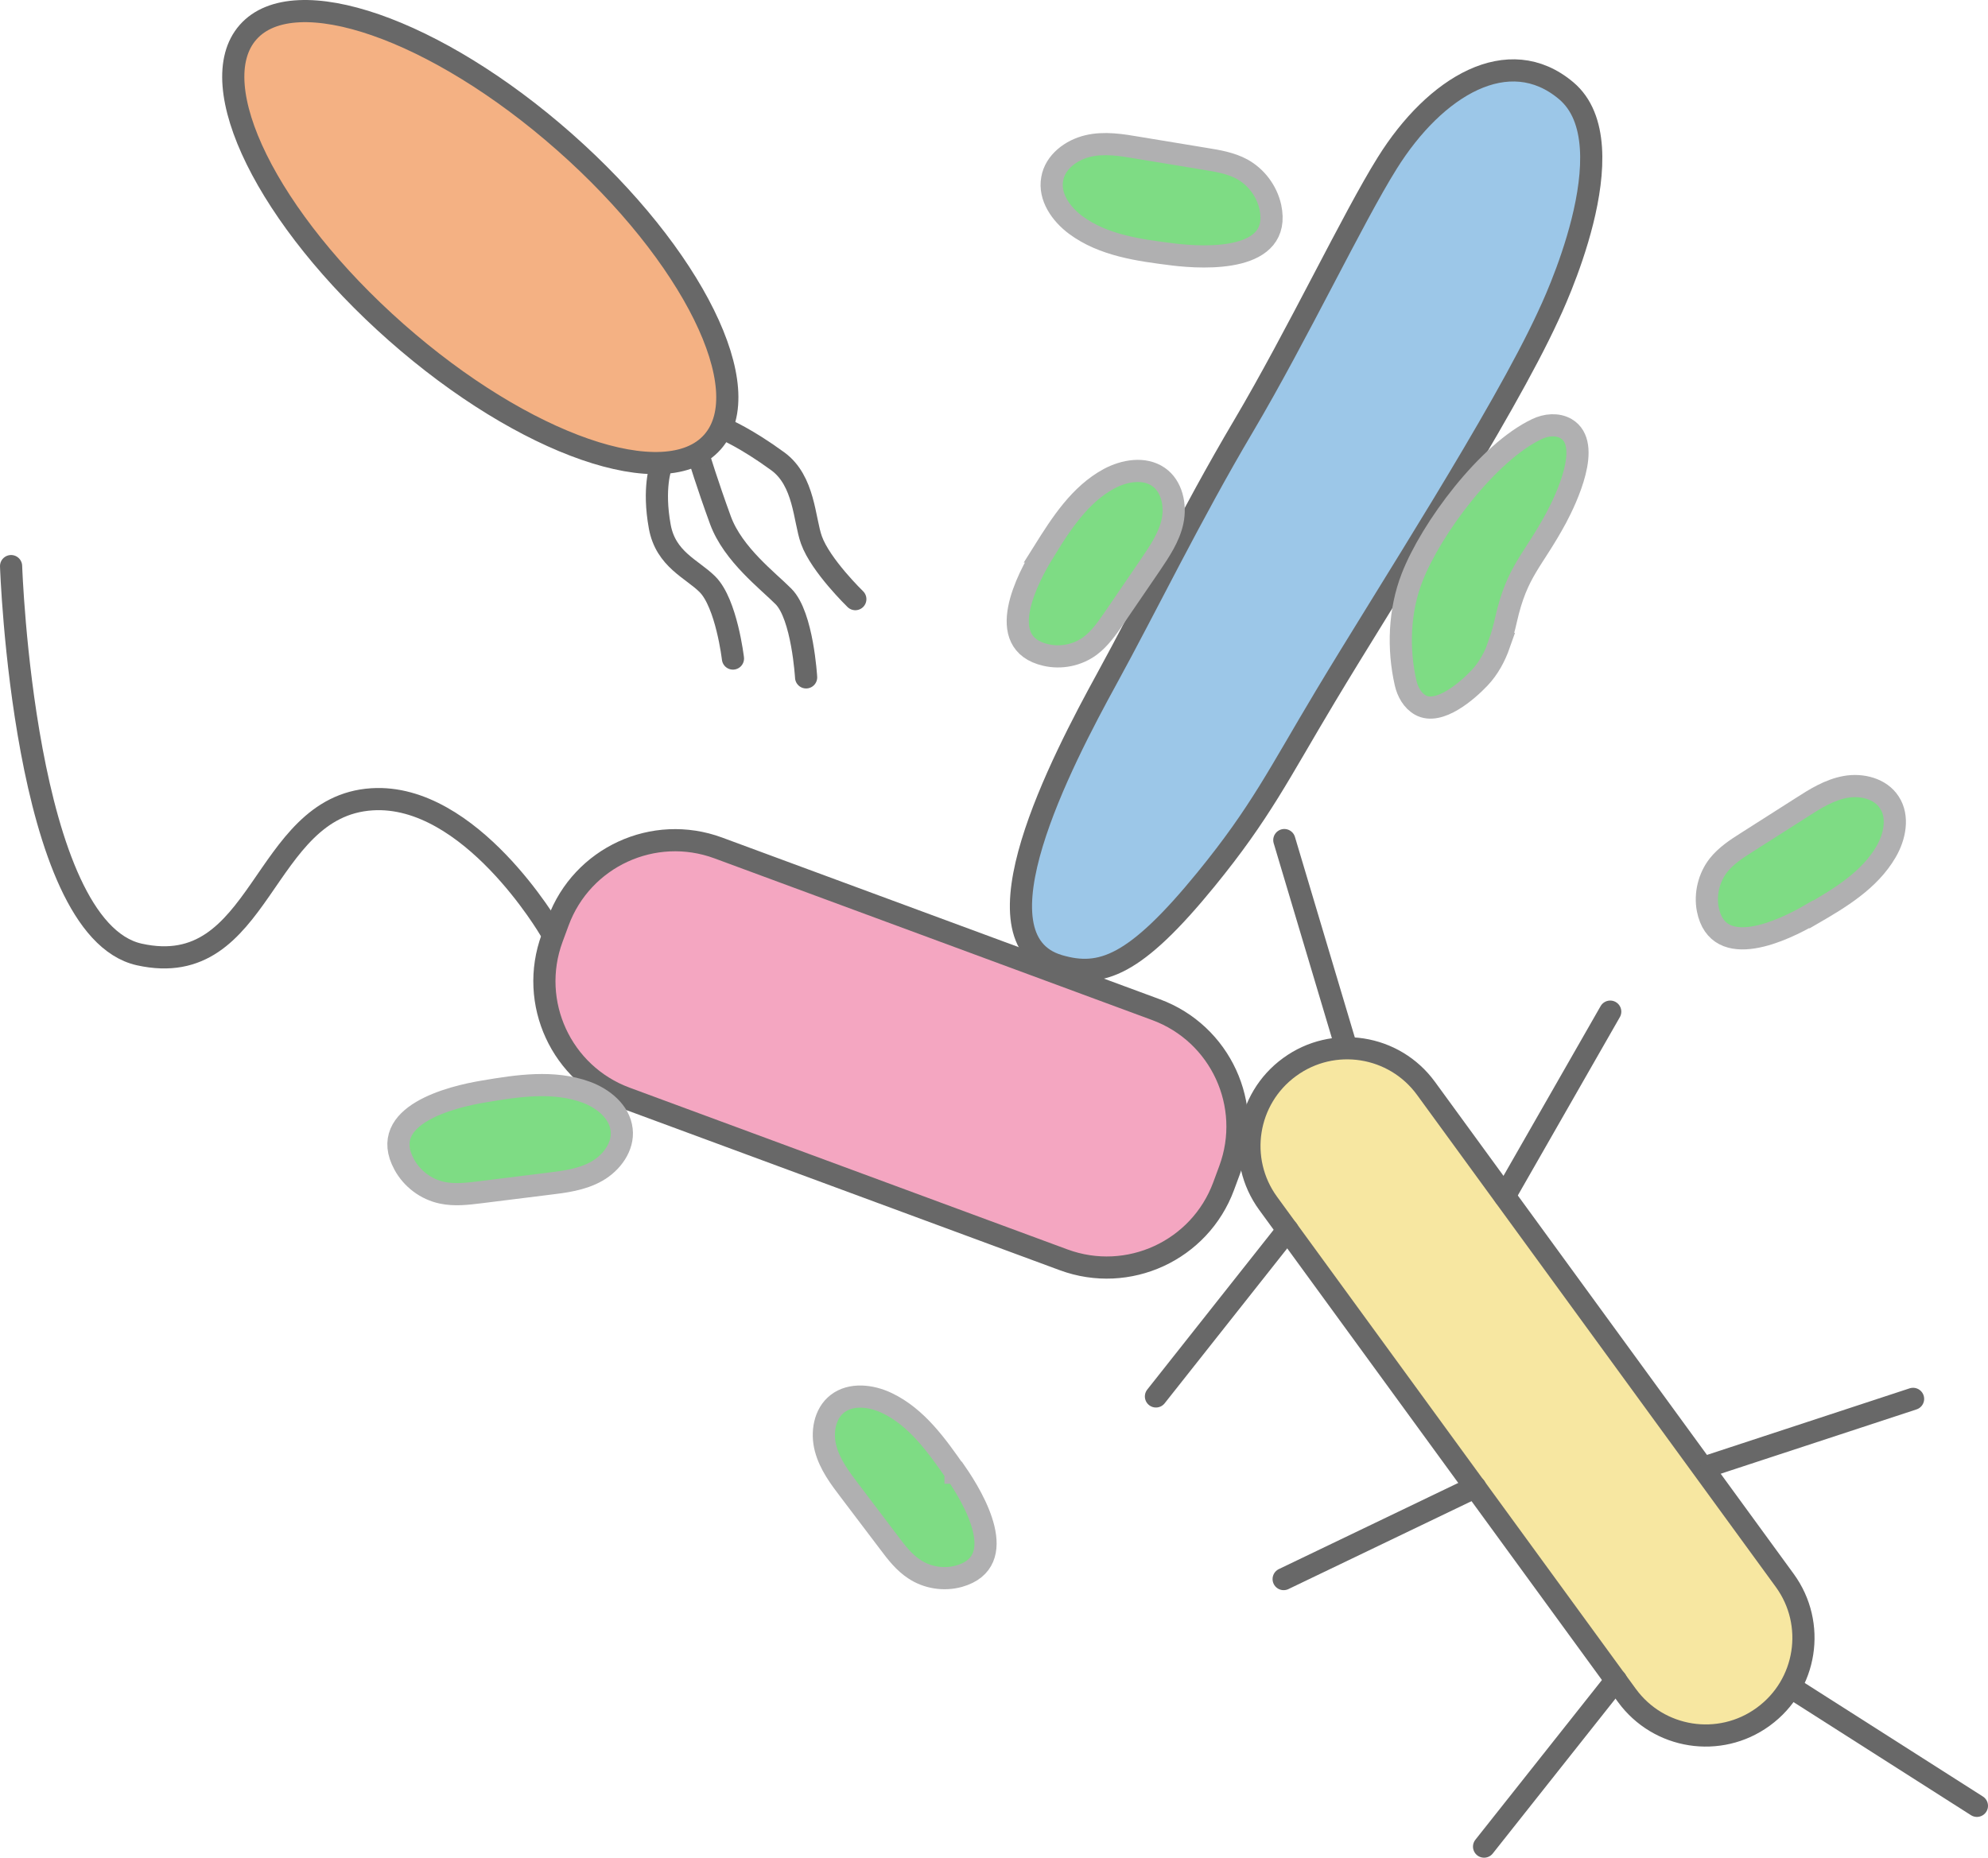
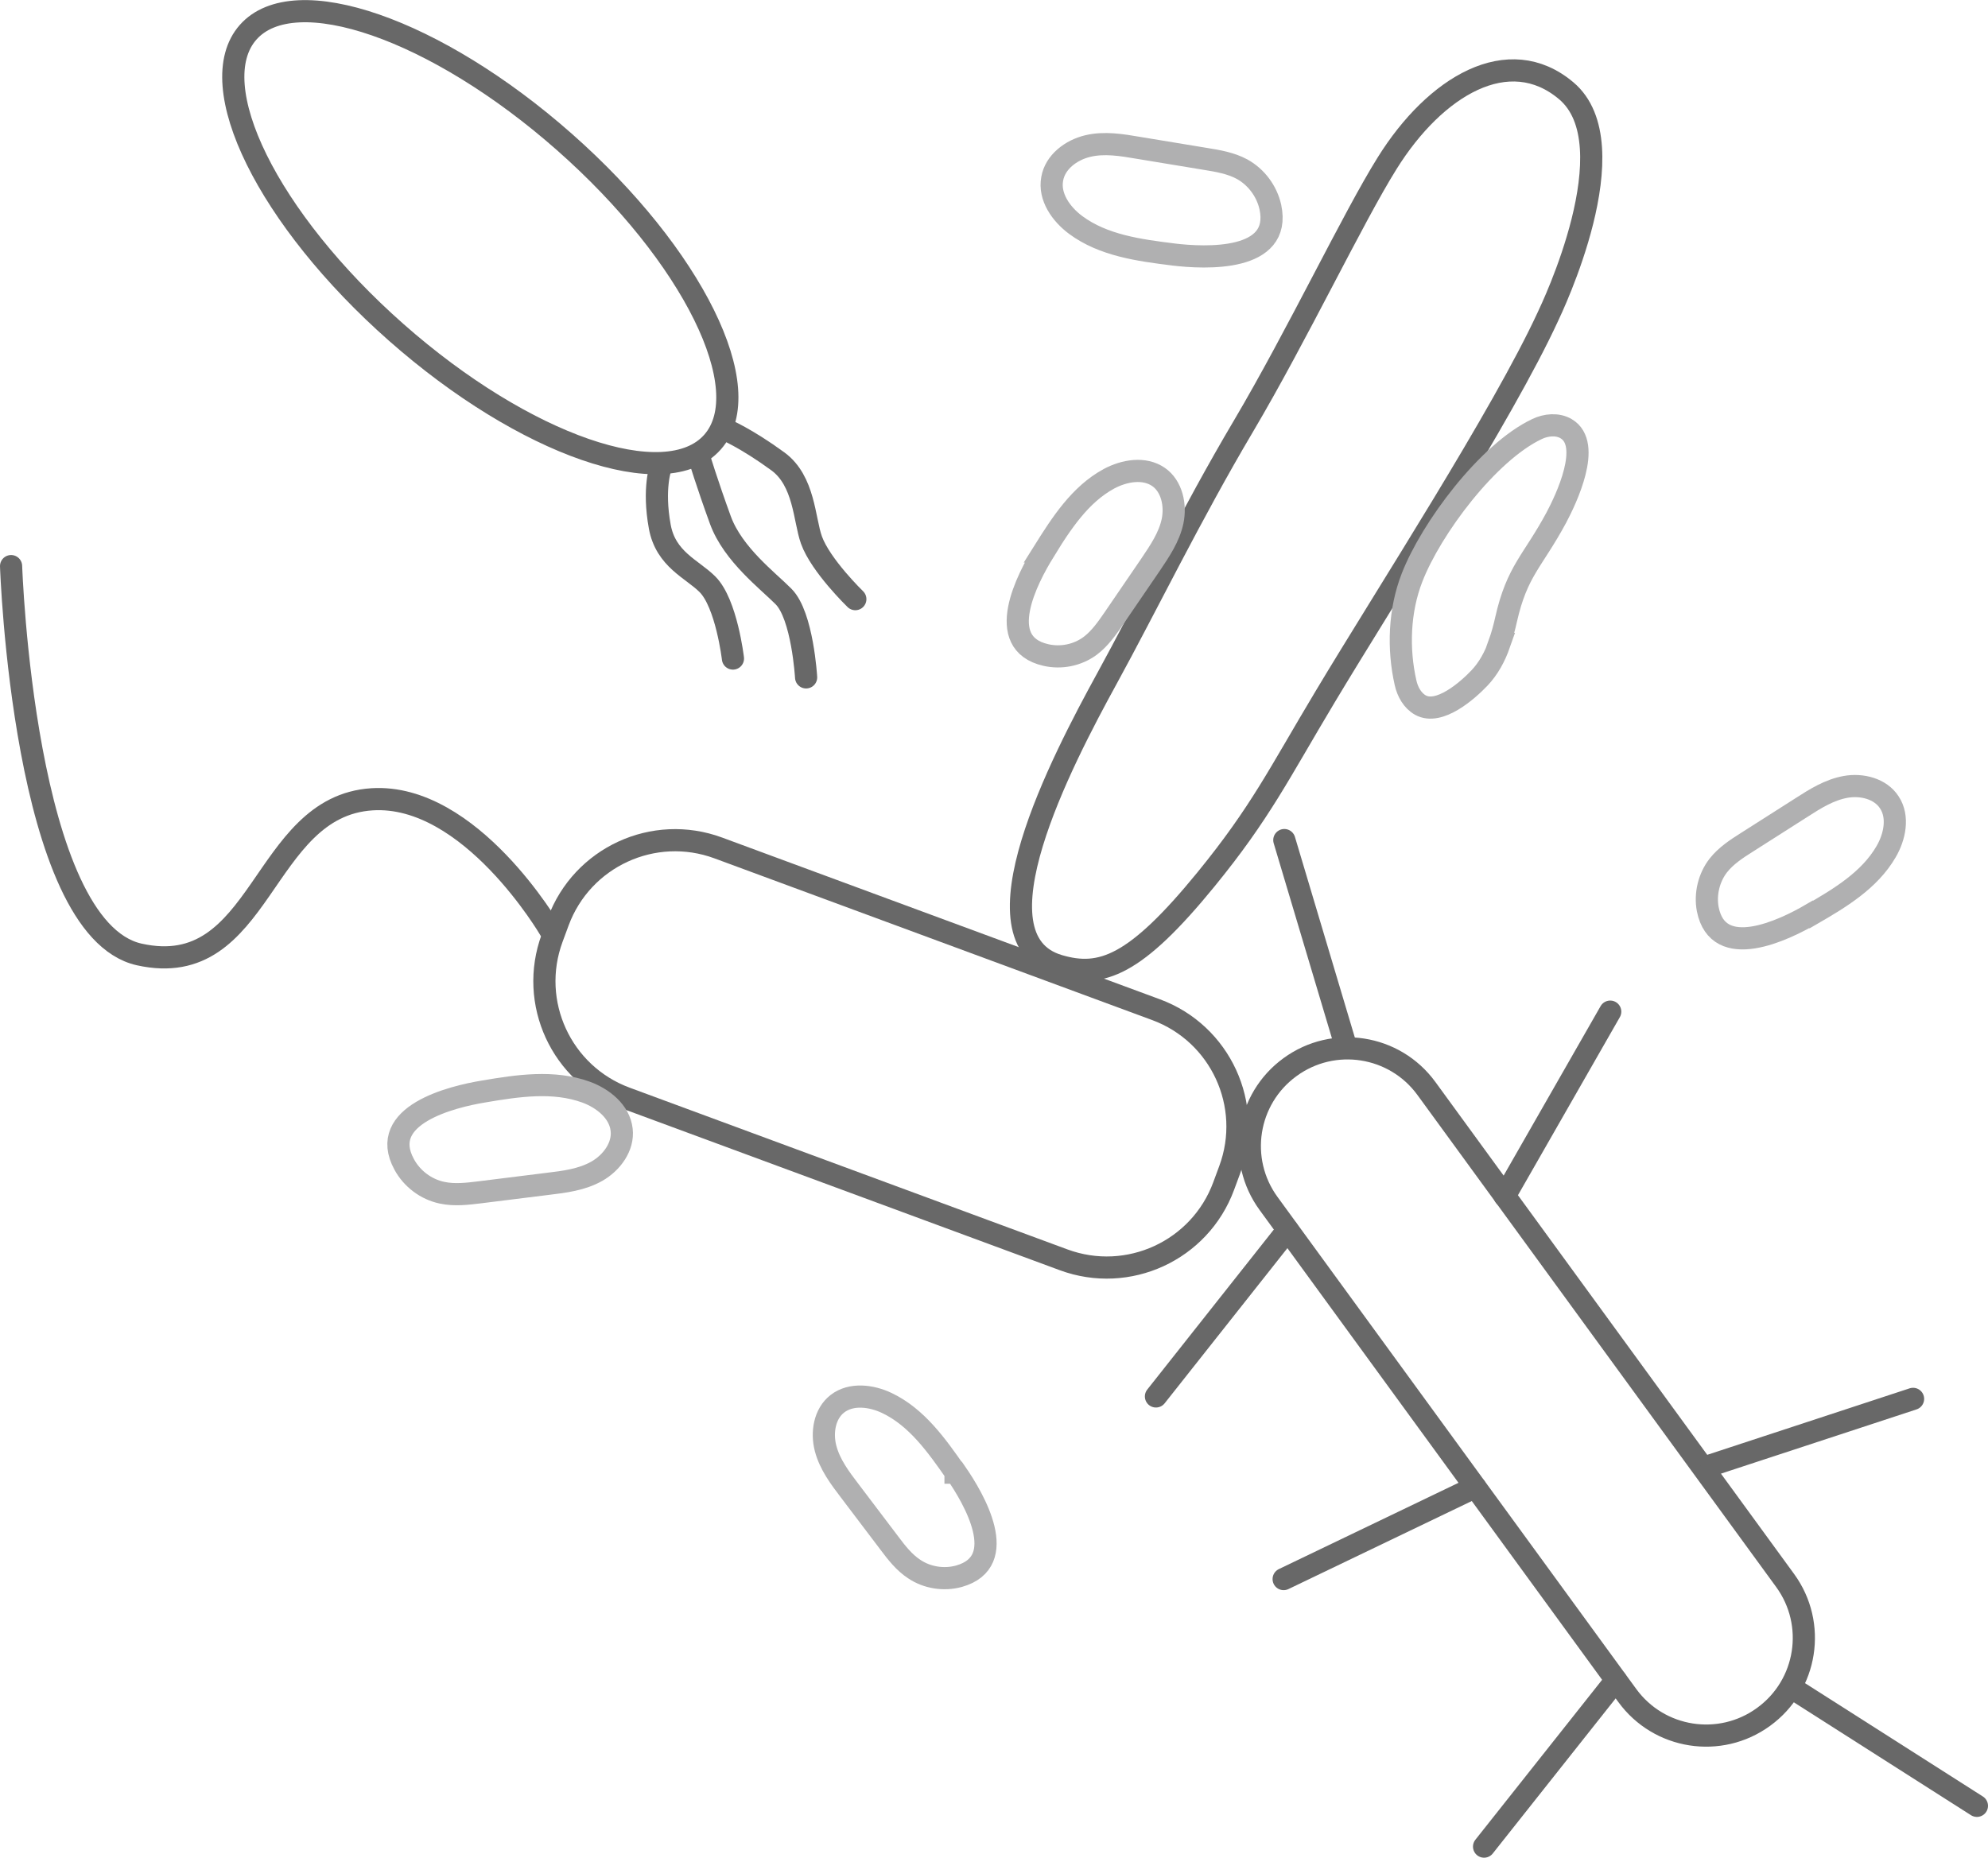
<svg xmlns="http://www.w3.org/2000/svg" id="Layer_1" version="1.1" viewBox="0 0 89.67 83.81">
  <defs>
    <style>
-       .st0 {
-         fill: #f7e7a1;
+       .st0, .st1, .st2, .st3, .st4, .st5 {
+         fill: none;
+       }
+ 
+       .st0, .st1, .st4 {
+         stroke-miterlimit: 10;
+       }
+ 
+       .st0, .st2, .st3, .st4, .st5 {
+         stroke: #686868;
+       }
+ 
+       .st1 {
+         stroke: #b0b0b1;
+       }
+ 
+       .st2 {
        stroke-miterlimit: 10;
        stroke-width: 1px;
      }

-       .st0, .st1, .st2, .st3, .st4 {
-         stroke: #686868;
-       }
- 
-       .st1 {
-         fill: #9cc7e8;
-       }
- 
-       .st1, .st5, .st4 {
-         stroke-miterlimit: 10;
-       }
- 
-       .st2 {
-         fill: #f4b183;
+       .st3 {
        stroke-miterlimit: 10;
        stroke-width: 1px;
      }

-       .st2, .st4 {
+       .st4, .st5 {
        stroke-linecap: round;
      }

      .st5 {
-         fill: #7edc84;
-         stroke: #b0b0b1;
-       }
- 
-       .st3 {
-         fill: #f4a6c1;
        stroke-miterlimit: 10;
        stroke-width: 1px;
      }
- 
-       .st4 {
-         fill: none;
-       }
    </style>
  </defs>
-   <path class="st5" d="M52.92,11.48c-1.54-.19-3.16-.41-4.4-1.33-.66-.49-1.21-1.27-1.06-2.08.13-.76.85-1.3,1.6-1.48s1.53-.05,2.29.08c1.01.17,2.02.33,3.03.5.56.09,1.14.19,1.64.46.64.35,1.12.99,1.28,1.71.53,2.47-2.91,2.32-4.39,2.14h.01Z" />
-   <path class="st1" d="M49.93,30.61c-2.05,3.74-6.23,11.76-2.17,12.96,1.91.56,3.44.02,6.64-3.9,2.47-3.03,3.27-4.73,5.38-8.25,2.73-4.56,7.99-12.68,10.05-17.16.13-.28,3.72-7.73.81-10.17-2.59-2.18-5.9-.21-8.07,3.27-1.54,2.46-4.05,7.75-6.48,11.86-2.37,4-4.4,8.18-6.16,11.39Z" />
-   <path class="st5" d="M47.08,24.88c.79-1.26,1.63-2.57,2.94-3.28.69-.37,1.59-.53,2.24-.08.6.42.78,1.27.63,1.99s-.58,1.35-.99,1.96c-.55.81-1.11,1.62-1.66,2.43-.31.45-.63.91-1.07,1.24-.57.42-1.31.57-2,.41-2.36-.54-.83-3.46-.08-4.67h0Z" />
-   <path class="st5" d="M81.7,41.26c1.28-.74,2.62-1.54,3.37-2.83.4-.68.58-1.58.15-2.23-.4-.62-1.24-.83-1.97-.7s-1.37.53-1.99.93c-.83.53-1.65,1.05-2.48,1.58-.46.29-.93.6-1.27,1.03-.43.55-.61,1.3-.48,1.98.47,2.37,3.43.95,4.66.23h0Z" />
-   <path class="st5" d="M43.1,66.43c-.85-1.22-1.75-2.49-3.09-3.13-.71-.34-1.62-.45-2.24.03-.58.45-.72,1.3-.53,2.02s.64,1.32,1.09,1.91c.59.78,1.18,1.56,1.78,2.35.33.44.67.88,1.13,1.18.58.39,1.34.51,2.02.32,2.33-.66.67-3.5-.14-4.67h-.02Z" />
-   <path class="st5" d="M67.63,29.05c-.2.57-.49,1.11-.9,1.54-.54.57-1.82,1.69-2.66,1.22-.36-.2-.58-.6-.67-1-.35-1.54-.29-3.26.29-4.75.86-2.22,3.42-5.65,5.63-6.7.41-.2.93-.25,1.32-.02,1.19.7,0,3.18-.44,4.01-1.07,1.99-1.77,2.39-2.27,4.61-.08.36-.18.73-.31,1.09,0,0,.01,0,.01,0Z" />
-   <path class="st4" d="M.5,25.54s.55,16.35,5.78,17.52c5.58,1.24,5.47-6.68,10.5-7,4.44-.28,8.03,5.89,8.03,5.89" />
-   <rect class="st3" x="34.17" y="31.4" width="12.03" height="32.29" rx="5.62" ry="5.62" transform="translate(-18.34 68.76) rotate(-69.72)" />
-   <path class="st5" d="M21.83,49.24c1.53-.26,3.14-.5,4.6.03.77.28,1.52.88,1.61,1.7.09.76-.45,1.49-1.12,1.87s-1.46.48-2.22.57c-1.02.13-2.03.25-3.05.38-.57.07-1.15.14-1.71.02-.72-.15-1.36-.63-1.71-1.28-1.21-2.22,2.13-3.05,3.6-3.29Z" />
-   <path class="st4" d="M29.81,21.04s-.37.97-.05,2.72c.27,1.48,1.46,1.91,2.15,2.6.86.86,1.15,3.35,1.15,3.35" />
-   <path class="st4" d="M31.52,20.58s.37,1.23.98,2.9c.57,1.54,2.15,2.73,2.84,3.43.86.86,1.02,3.65,1.02,3.65" />
-   <path class="st4" d="M32.72,19.38s.92.38,2.36,1.43c1.21.88,1.19,2.63,1.52,3.55.41,1.15,1.98,2.67,1.98,2.67" />
-   <ellipse class="st2" cx="21.67" cy="10.69" rx="5.73" ry="13.97" transform="translate(-.69 19.87) rotate(-48.57)" />
+   <path class="st1" d="M52.92,11.48c-1.54-.19-3.16-.41-4.4-1.33-.66-.49-1.21-1.27-1.06-2.08.13-.76.85-1.3,1.6-1.48s1.53-.05,2.29.08c1.01.17,2.02.33,3.03.5.56.09,1.14.19,1.64.46.64.35,1.12.99,1.28,1.71.53,2.47-2.91,2.32-4.39,2.14h.01Z" />
+   <path class="st0" d="M49.93,30.61c-2.05,3.74-6.23,11.76-2.17,12.96,1.91.56,3.44.02,6.64-3.9,2.47-3.03,3.27-4.73,5.38-8.25,2.73-4.56,7.99-12.68,10.05-17.16.13-.28,3.72-7.73.81-10.17-2.59-2.18-5.9-.21-8.07,3.27-1.54,2.46-4.05,7.75-6.48,11.86-2.37,4-4.4,8.18-6.16,11.39Z" />
+   <path class="st1" d="M47.08,24.88c.79-1.26,1.63-2.57,2.94-3.28.69-.37,1.59-.53,2.24-.08.6.42.78,1.27.63,1.99s-.58,1.35-.99,1.96c-.55.81-1.11,1.62-1.66,2.43-.31.45-.63.91-1.07,1.24-.57.42-1.31.57-2,.41-2.36-.54-.83-3.46-.08-4.67h0Z" />
+   <path class="st1" d="M81.7,41.26c1.28-.74,2.62-1.54,3.37-2.83.4-.68.58-1.58.15-2.23-.4-.62-1.24-.83-1.97-.7s-1.37.53-1.99.93c-.83.53-1.65,1.05-2.48,1.58-.46.29-.93.6-1.27,1.03-.43.55-.61,1.3-.48,1.98.47,2.37,3.43.95,4.66.23h0Z" />
+   <path class="st1" d="M43.1,66.43c-.85-1.22-1.75-2.49-3.09-3.13-.71-.34-1.62-.45-2.24.03-.58.45-.72,1.3-.53,2.02s.64,1.32,1.09,1.91c.59.78,1.18,1.56,1.78,2.35.33.44.67.88,1.13,1.18.58.39,1.34.51,2.02.32,2.33-.66.67-3.5-.14-4.67h-.02Z" />
+   <path class="st1" d="M67.63,29.05c-.2.57-.49,1.11-.9,1.54-.54.57-1.82,1.69-2.66,1.22-.36-.2-.58-.6-.67-1-.35-1.54-.29-3.26.29-4.75.86-2.22,3.42-5.65,5.63-6.7.41-.2.93-.25,1.32-.02,1.19.7,0,3.18-.44,4.01-1.07,1.99-1.77,2.39-2.27,4.61-.08.36-.18.73-.31,1.09h.01Z" />
  <g>
-     <rect class="st0" x="64.45" y="44.66" width="8.81" height="36.27" rx="4.4" ry="4.4" transform="translate(-23.78 52.61) rotate(-36.09)" />
+     <path class="st4" d="M.5,25.54s.55,16.35,5.78,17.52c5.58,1.24,5.47-6.68,10.5-7,4.44-.28,8.03,5.89,8.03,5.89" />
+     <rect class="st3" x="34.17" y="31.4" width="12.03" height="32.29" rx="5.62" ry="5.62" transform="translate(-18.34 68.76) rotate(-69.72)" />
+   </g>
+   <path class="st1" d="M21.83,49.24c1.53-.26,3.14-.5,4.6.03.77.28,1.52.88,1.61,1.7.09.76-.45,1.49-1.12,1.87s-1.46.48-2.22.57c-1.02.13-2.03.25-3.05.38-.57.07-1.15.14-1.71.02-.72-.15-1.36-.63-1.71-1.28-1.21-2.22,2.13-3.05,3.6-3.29Z" />
+   <g>
+     <path class="st4" d="M29.81,21.04s-.37.97-.05,2.72c.27,1.48,1.46,1.91,2.15,2.6.86.86,1.15,3.35,1.15,3.35" />
+     <path class="st4" d="M31.52,20.58s.37,1.23.98,2.9c.57,1.54,2.15,2.73,2.84,3.43.86.86,1.02,3.65,1.02,3.65" />
+     <path class="st4" d="M32.72,19.38s.92.38,2.36,1.43c1.21.88,1.19,2.63,1.52,3.55.41,1.15,1.98,2.67,1.98,2.67" />
+     <ellipse class="st5" cx="21.66" cy="10.7" rx="5.73" ry="13.97" transform="translate(-.69 19.86) rotate(-48.57)" />
+   </g>
+   <g>
+     <rect class="st2" x="64.46" y="44.66" width="8.81" height="36.27" rx="4.4" ry="4.4" transform="translate(-23.77 52.62) rotate(-36.09)" />
    <line class="st4" x1="67.87" y1="53.96" x2="72.63" y2="45.64" />
    <line class="st4" x1="77.19" y1="66.1" x2="86.29" y2="63.11" />
    <line class="st4" x1="57.9" y1="71.24" x2="66.54" y2="67.09" />
    <line class="st4" x1="52.14" y1="63" x2="58.08" y2="55.49" />
    <line class="st4" x1="66.94" y1="83.31" x2="72.89" y2="75.8" />
    <line class="st4" x1="89.17" y1="81.47" x2="81.09" y2="76.32" />
    <line class="st4" x1="60.67" y1="47.08" x2="57.93" y2="37.9" />
  </g>
</svg>
